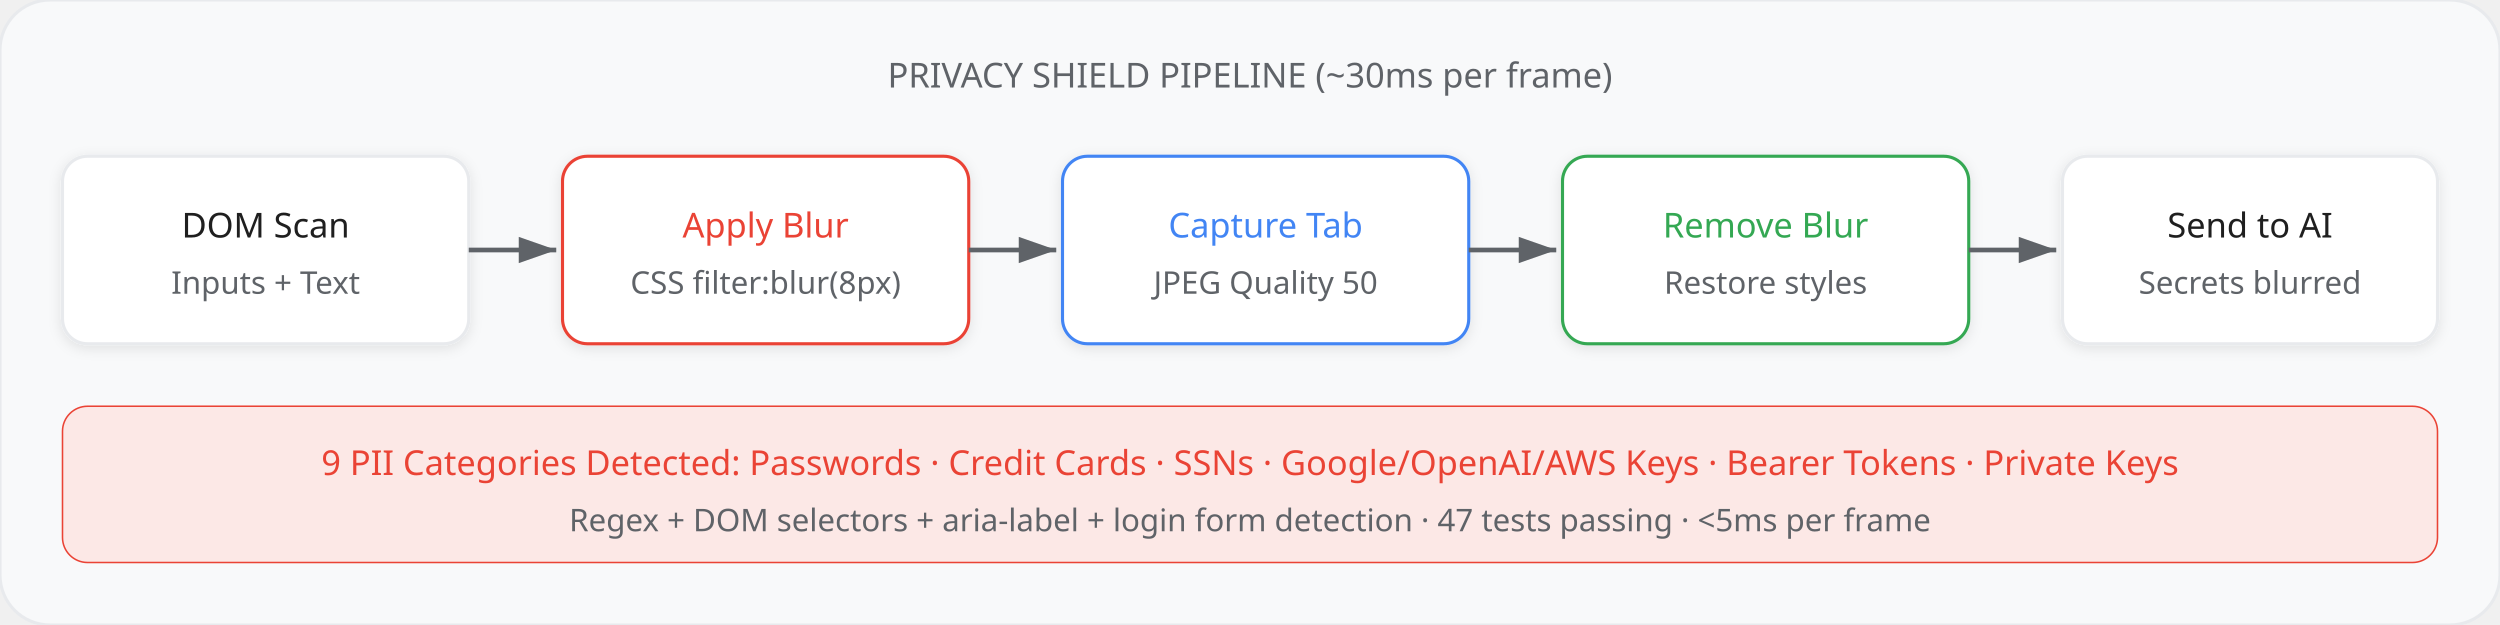
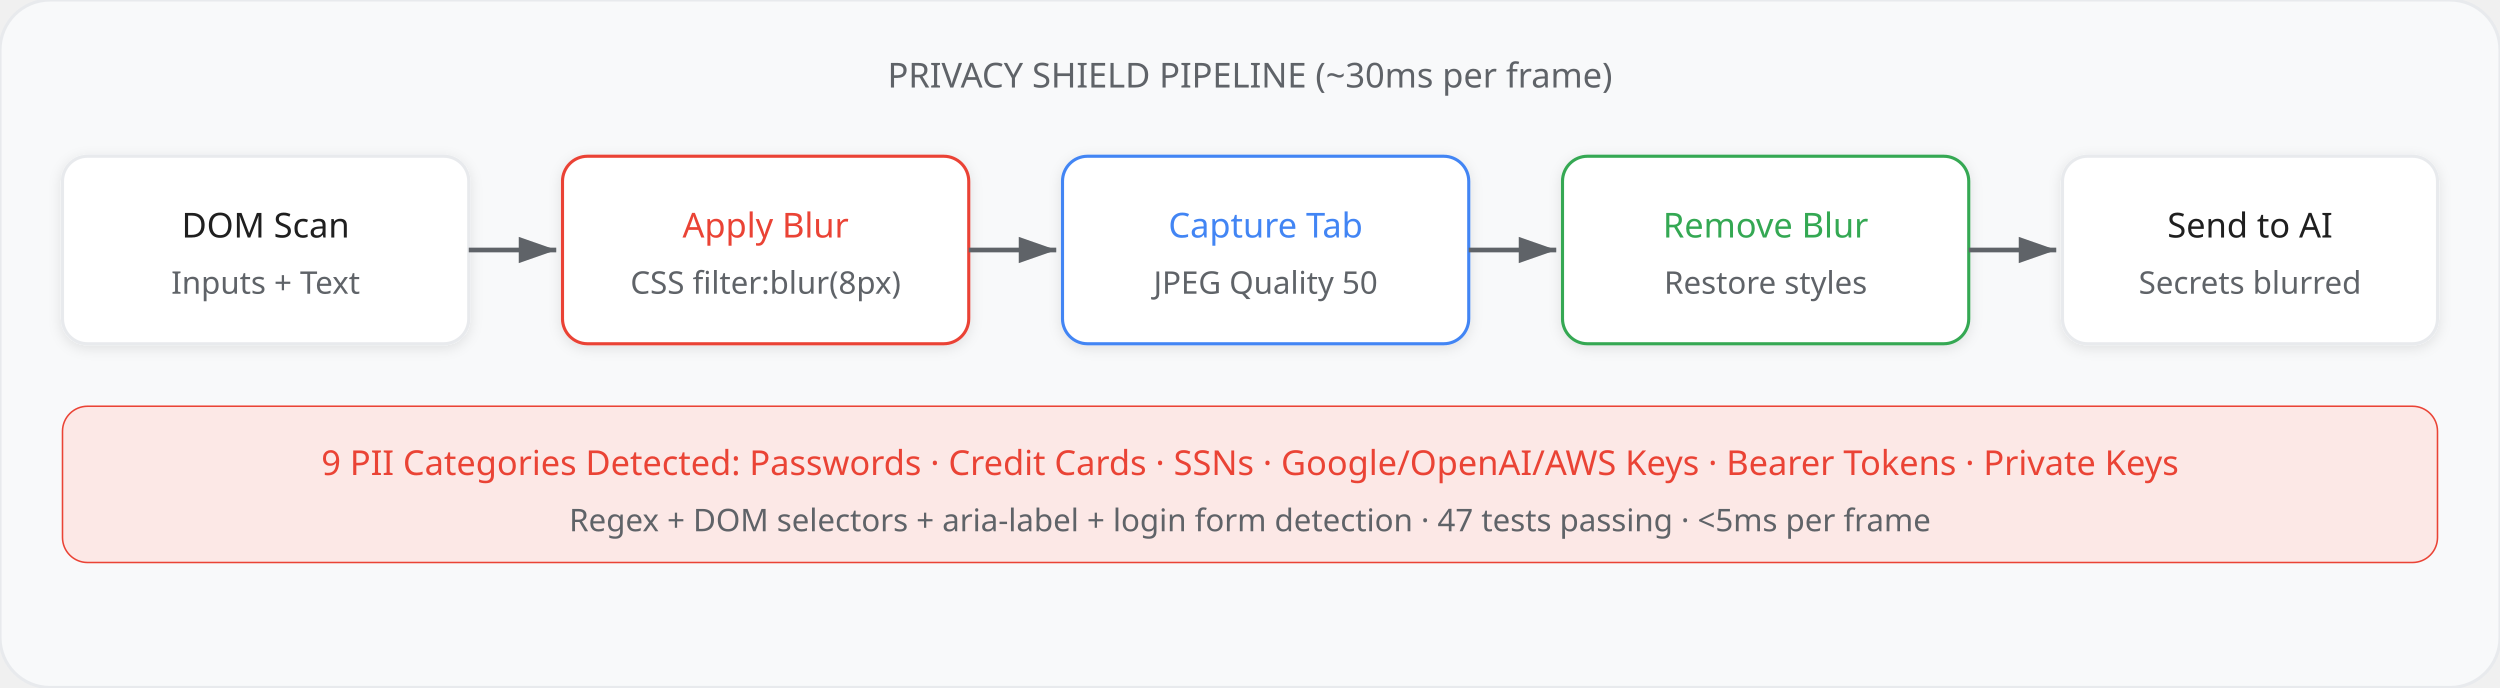
- <svg xmlns="http://www.w3.org/2000/svg" viewBox="0 0 800 200" style="width:100%;max-width:800px;margin:24px auto;display:block;font-family:'Google Sans',system-ui,sans-serif">
+ <svg xmlns="http://www.w3.org/2000/svg" viewBox="0 0 800 220" style="width:100%;max-width:800px;margin:24px auto;display:block;font-family:'Google Sans',sans-serif">
  <defs>
    <filter id="s2">
      <feDropShadow dx="0" dy="1" stdDeviation="2" flood-opacity="0.1" />
    </filter>
    <marker id="ah2" viewBox="0 0 10 7" refX="10" refY="3.5" markerWidth="8" markerHeight="6" orient="auto">
      <polygon points="0 0, 10 3.5, 0 7" fill="#5F6368" />
    </marker>
  </defs>
-   <rect width="800" height="200" rx="16" fill="#f8f9fa" stroke="#e8eaed" />
+   <rect width="800" height="220" rx="16" fill="#f8f9fa" stroke="#e8eaed" />
  <text x="400" y="28" text-anchor="middle" fill="#5F6368" font-size="11" font-weight="500">PRIVACY SHIELD PIPELINE (~30ms per frame)</text>
  <rect x="20" y="50" width="130" height="60" rx="8" fill="#fff" stroke="#e8eaed" filter="url(#s2)" />
  <text x="85" y="76" text-anchor="middle" fill="#1f1f1f" font-size="11" font-weight="500">DOM Scan</text>
  <text x="85" y="94" text-anchor="middle" fill="#5F6368" font-size="10">Inputs + Text</text>
  <rect x="180" y="50" width="130" height="60" rx="8" fill="#fff" stroke="#EA4335" filter="url(#s2)" />
  <text x="245" y="76" text-anchor="middle" fill="#EA4335" font-size="11" font-weight="500">Apply Blur</text>
  <text x="245" y="94" text-anchor="middle" fill="#5F6368" font-size="10">CSS filter:blur(8px)</text>
  <rect x="340" y="50" width="130" height="60" rx="8" fill="#fff" stroke="#4285F4" filter="url(#s2)" />
  <text x="405" y="76" text-anchor="middle" fill="#4285F4" font-size="11" font-weight="500">Capture Tab</text>
  <text x="405" y="94" text-anchor="middle" fill="#5F6368" font-size="10">JPEG Quality 50</text>
  <rect x="500" y="50" width="130" height="60" rx="8" fill="#fff" stroke="#34A853" filter="url(#s2)" />
  <text x="565" y="76" text-anchor="middle" fill="#34A853" font-size="11" font-weight="500">Remove Blur</text>
  <text x="565" y="94" text-anchor="middle" fill="#5F6368" font-size="10">Restore styles</text>
  <rect x="660" y="50" width="120" height="60" rx="8" fill="#fff" stroke="#e8eaed" filter="url(#s2)" />
  <text x="720" y="76" text-anchor="middle" fill="#1f1f1f" font-size="11" font-weight="500">Send to AI</text>
  <text x="720" y="94" text-anchor="middle" fill="#5F6368" font-size="10">Secrets blurred</text>
  <line x1="150" y1="80" x2="178" y2="80" stroke="#5F6368" stroke-width="1.5" marker-end="url(#ah2)" />
  <line x1="310" y1="80" x2="338" y2="80" stroke="#5F6368" stroke-width="1.5" marker-end="url(#ah2)" />
  <line x1="470" y1="80" x2="498" y2="80" stroke="#5F6368" stroke-width="1.5" marker-end="url(#ah2)" />
  <line x1="630" y1="80" x2="658" y2="80" stroke="#5F6368" stroke-width="1.5" marker-end="url(#ah2)" />
  <rect x="20" y="130" width="760" height="50" rx="8" fill="#fce8e6" stroke="#EA4335" stroke-width="0.5" />
  <text x="400" y="152" text-anchor="middle" fill="#EA4335" font-size="11" font-weight="500">9 PII Categories Detected: Passwords · Credit Cards · SSNs · Google/OpenAI/AWS Keys · Bearer Tokens · Private Keys</text>
  <text x="400" y="170" text-anchor="middle" fill="#5F6368" font-size="10">Regex + DOM selectors + aria-label + login form detection · 47 tests passing · &lt;5ms per frame</text>
</svg>
